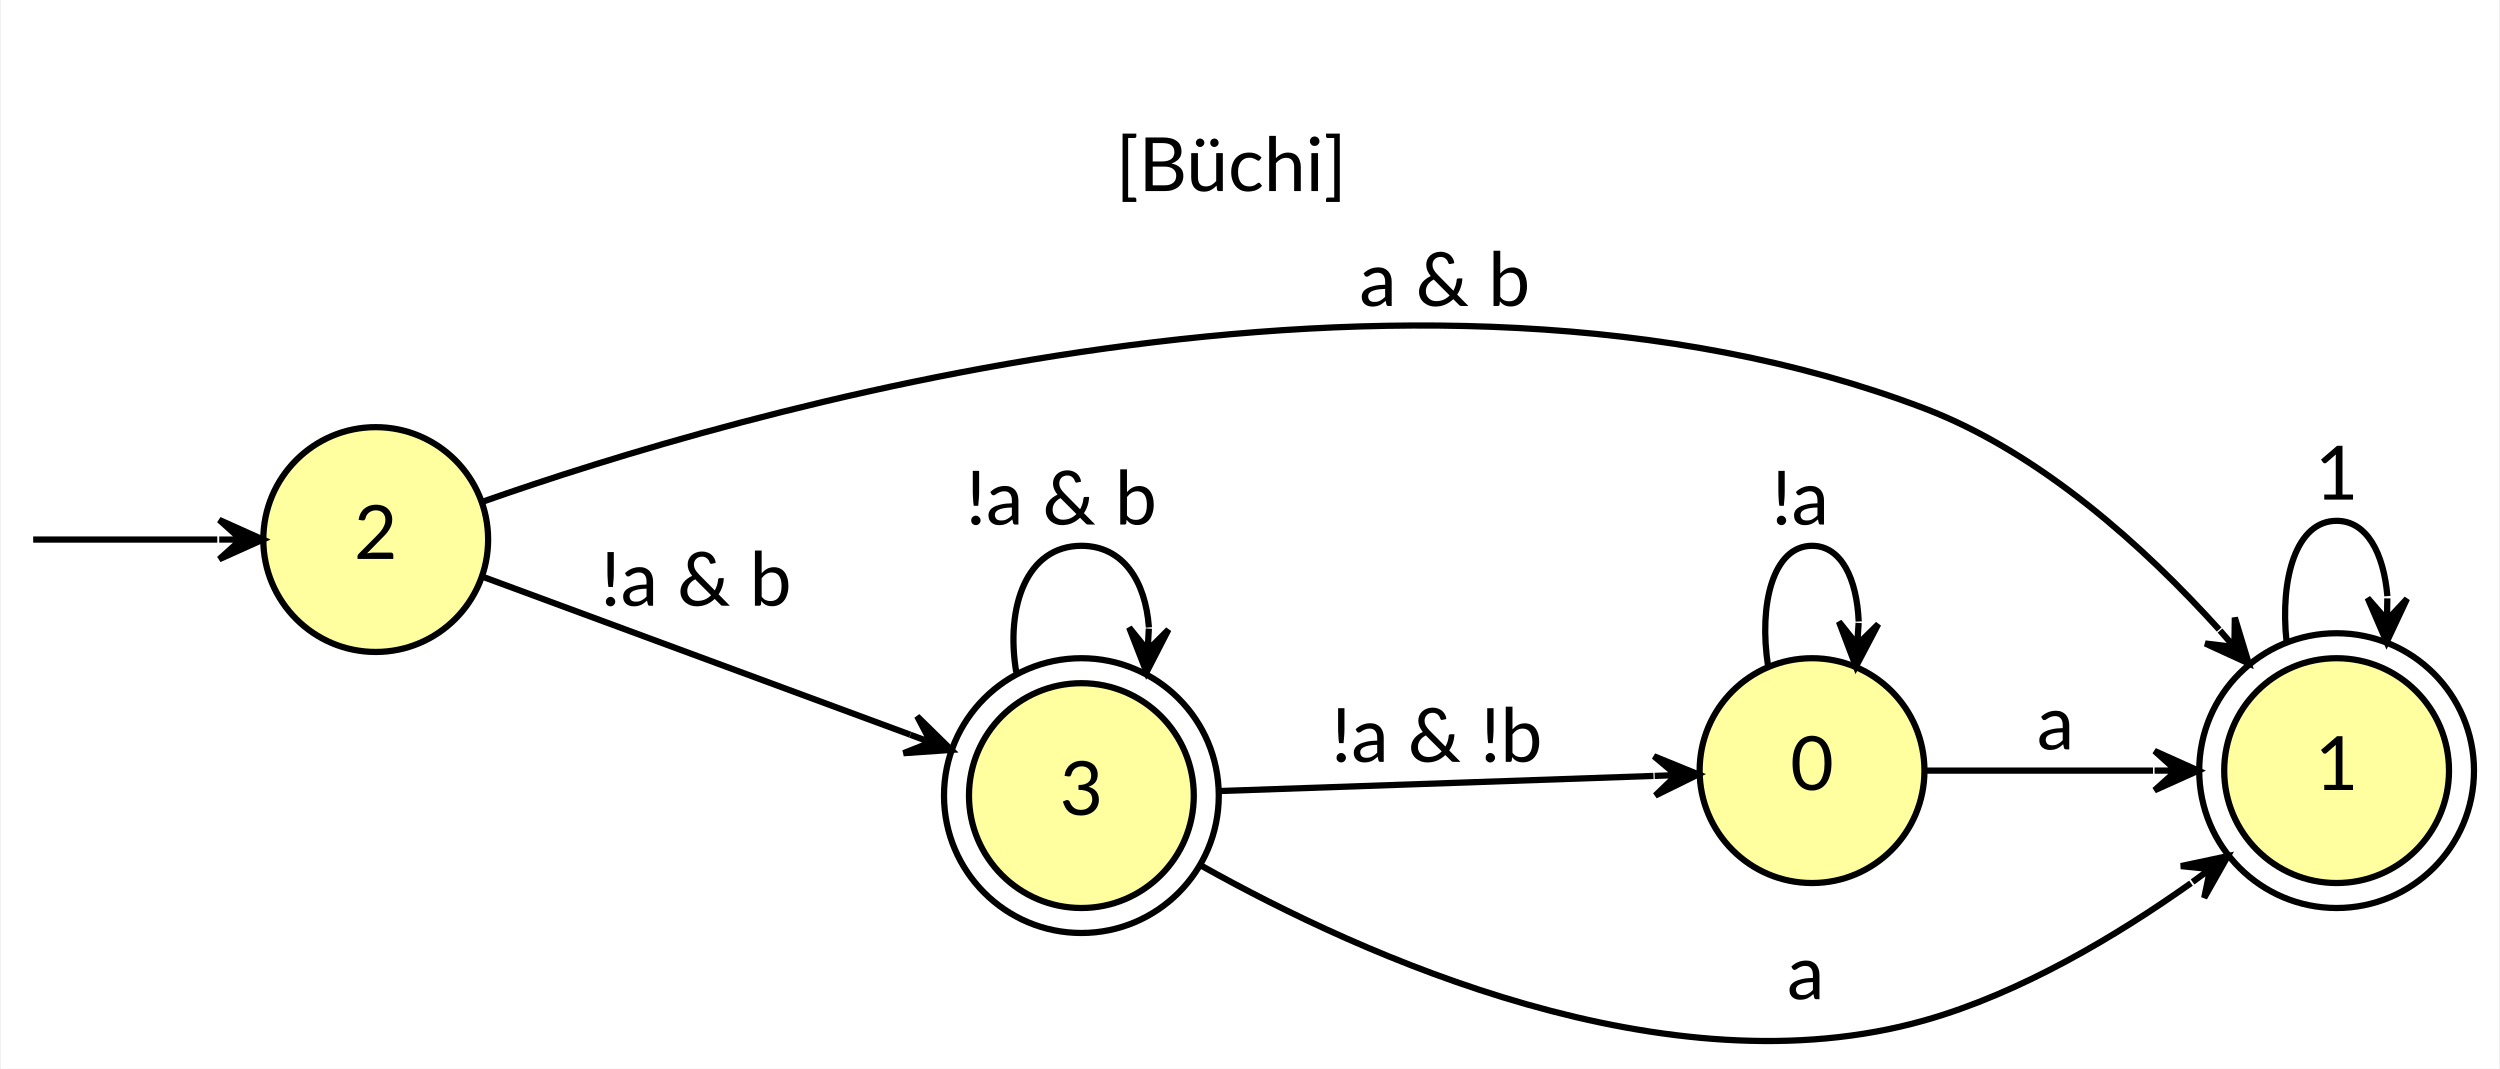
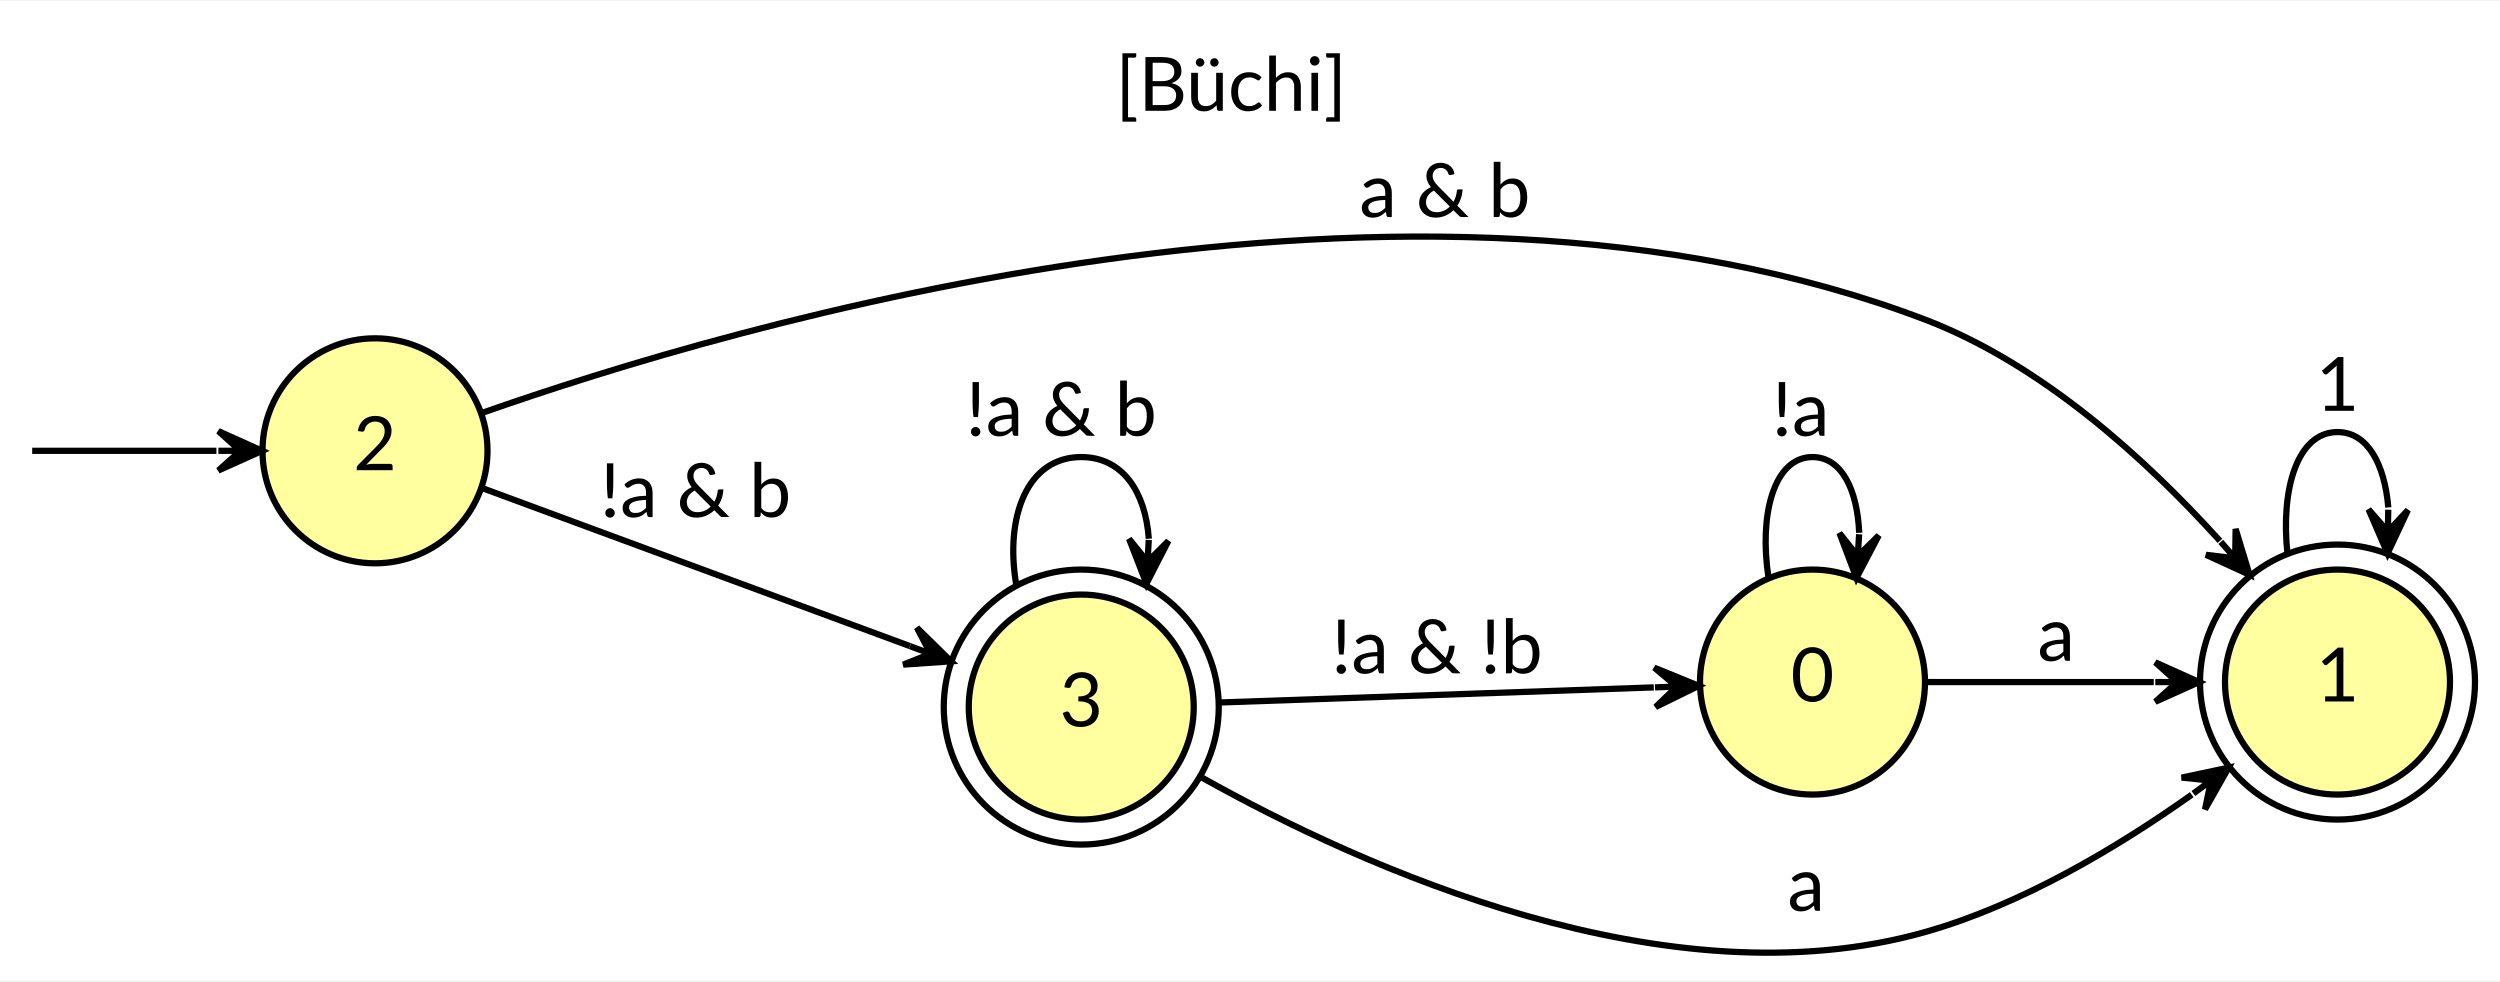
- <svg xmlns="http://www.w3.org/2000/svg" width="400pt" height="228" viewBox="0 0 400 171.14">
-   <g class="graph" transform="translate(4 167.14)">
-     <path fill="#fff" stroke="transparent" d="M-4 4v-171.14h400V4H-4z" />
-     <text x="174.5" y="-136.54" font-family="Lato" font-size="12">[Büchi]</text>
+ <svg xmlns="http://www.w3.org/2000/svg" width="400pt" height="157pt" viewBox="0 0 400 156.74">
+   <g class="graph" transform="translate(4 152.74)">
+     <path fill="#fff" stroke="transparent" d="M-4 4v-156.74h400V4H-4z" />
+     <text x="174.5" y="-135.14" font-family="Lato" font-size="12">[Büchi]</text>
    <g class="node">
      <circle fill="#ffffa0" stroke="#000" cx="56" cy="-80.74" r="18" />
      <text text-anchor="middle" x="56" y="-77.64" font-family="Lato" font-size="12">2</text>
    </g>
    <g class="edge">
      <path fill="none" stroke="#000" d="M1.15-80.74h29.48" />
      <path stroke="#000" d="M37.94-80.74l-7-3.15 3.5 3.15h-3.5 3.5l-3.5 3.15 7-3.15h0z" />
    </g>
    <g class="node">
      <circle fill="#ffffa0" stroke="#000" cx="370" cy="-43.74" r="18" />
      <circle fill="none" stroke="#000" cx="370" cy="-43.74" r="22" />
      <text text-anchor="middle" x="370" y="-40.64" font-family="Lato" font-size="12">1</text>
    </g>
    <g class="edge">
      <path fill="none" stroke="#000" d="M72.98-86.75c40.32-14.2 148.79-46.34 231.02-14.99 18.67 7.12 35.38 22.34 47.19 35.41" />
      <path stroke="#000" d="M355.93-60.9l-2.23-7.34-.07 4.71-2.3-2.64h0l2.3 2.64-4.67-.57 6.97 3.2h0z" />
      <text x="213.5" y="-118.14" font-family="Lato" font-size="12">a &amp; b</text>
    </g>
    <g class="node">
      <circle fill="#ffffa0" stroke="#000" cx="169" cy="-39.74" r="18" />
      <circle fill="none" stroke="#000" cx="169" cy="-39.74" r="22" />
      <text text-anchor="middle" x="169" y="-36.64" font-family="Lato" font-size="12">3</text>
    </g>
    <g class="edge">
      <path fill="none" stroke="#000" d="M73.38-74.69c17.96 6.64 47.03 17.38 68.22 25.2" />
      <path stroke="#000" d="M148.18-47.06l-5.48-5.38 2.19 4.17-3.28-1.21h0l3.28 1.21-4.37 1.74 7.66-.53h0z" />
      <text x="92" y="-70.14" font-family="Lato" font-size="12">!a &amp; b</text>
    </g>
    <g class="node">
      <circle fill="#ffffa0" stroke="#000" cx="286" cy="-43.74" r="18" />
      <text text-anchor="middle" x="286" y="-40.64" font-family="Lato" font-size="12">0</text>
    </g>
    <g class="edge">
      <path fill="none" stroke="#000" d="M278.97-60.4c-1.56-9.96.78-19.34 7.03-19.34 4.69 0 7.18 5.28 7.47 12.12" />
      <path stroke="#000" d="M293.03-60.4l3.57-6.8-3.36 3.31.22-3.5h0l-.22 3.5-2.93-3.69 2.72 7.18h0z" />
      <text x="279.5" y="-83.14" font-family="Lato" font-size="12">!a</text>
    </g>
    <g class="edge">
      <path fill="none" stroke="#000" d="M304.39-43.74h36.21" />
      <path stroke="#000" d="M347.85-43.74l-7-3.15 3.5 3.15h-3.5 3.5l-3.5 3.15 7-3.15h0z" />
      <text x="322" y="-47.14" font-family="Lato" font-size="12">a</text>
    </g>
    <g class="edge">
      <path fill="none" stroke="#000" d="M361.99-64.32c-1.1-10.26 1.56-19.42 8.01-19.42 4.83 0 7.54 5.15 8.13 12.06" />
      <path stroke="#000" d="M378.01-64.32l3.26-6.94-3.21 3.44.06-3.5h0l-.06 3.5-3.09-3.55 3.04 7.05h0z" />
      <text text-anchor="middle" x="370" y="-87.14" font-family="Lato" font-size="12">1</text>
    </g>
    <g class="edge">
      <path fill="none" stroke="#000" d="M191.09-40.47c19.64-.68 48.9-1.7 69.52-2.42" />
      <path stroke="#000" d="M267.79-43.14l-7.1-2.9 3.6 3.02-3.49.13h0l3.49-.13-3.39 3.27 6.89-3.39h0z" />
      <text x="209" y="-45.14" font-family="Lato" font-size="12">!a &amp; !b</text>
    </g>
    <g class="edge">
      <path fill="none" stroke="#000" d="M188.25-28.49C214.08-14.02 262.74 7.94 304-3.74c15.42-4.36 30.77-13.53 42.68-21.98" />
      <path stroke="#000" d="M352.58-30.05l-7.51 1.6 4.69.47-2.82 2.07h0l2.82-2.07-.96 4.61 3.78-6.68h0z" />
      <text x="282" y="-7.14" font-family="Lato" font-size="12">a</text>
    </g>
    <g class="edge">
      <path fill="none" stroke="#000" d="M158.57-59.49c-1.77-10.6 1.71-20.25 10.43-20.25 6.68 0 10.28 5.66 10.81 13.07" />
      <path stroke="#000" d="M179.43-59.49l3.51-6.83-3.33 3.33.19-3.49h0l-.19 3.49-2.96-3.66 2.78 7.16h0z" />
      <text x="150.5" y="-83.14" font-family="Lato" font-size="12">!a &amp; b</text>
    </g>
  </g>
</svg>
